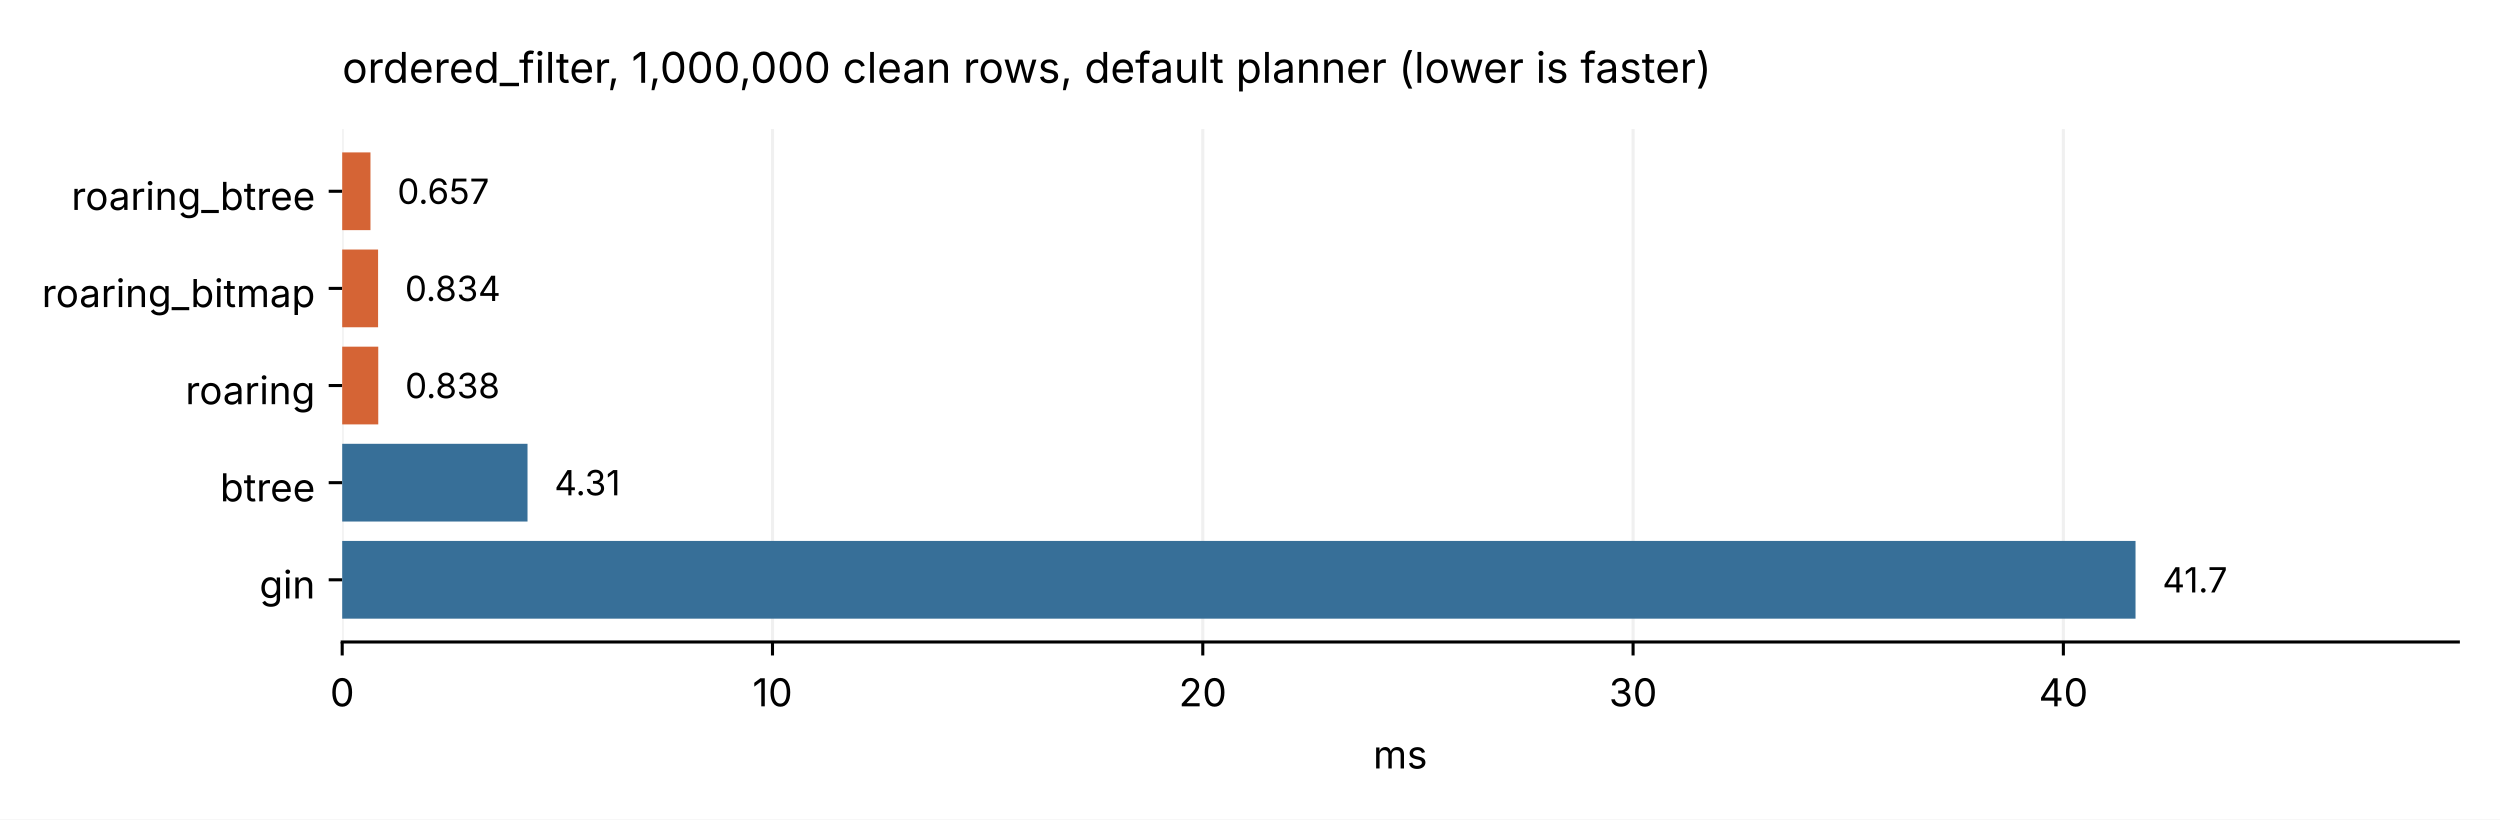
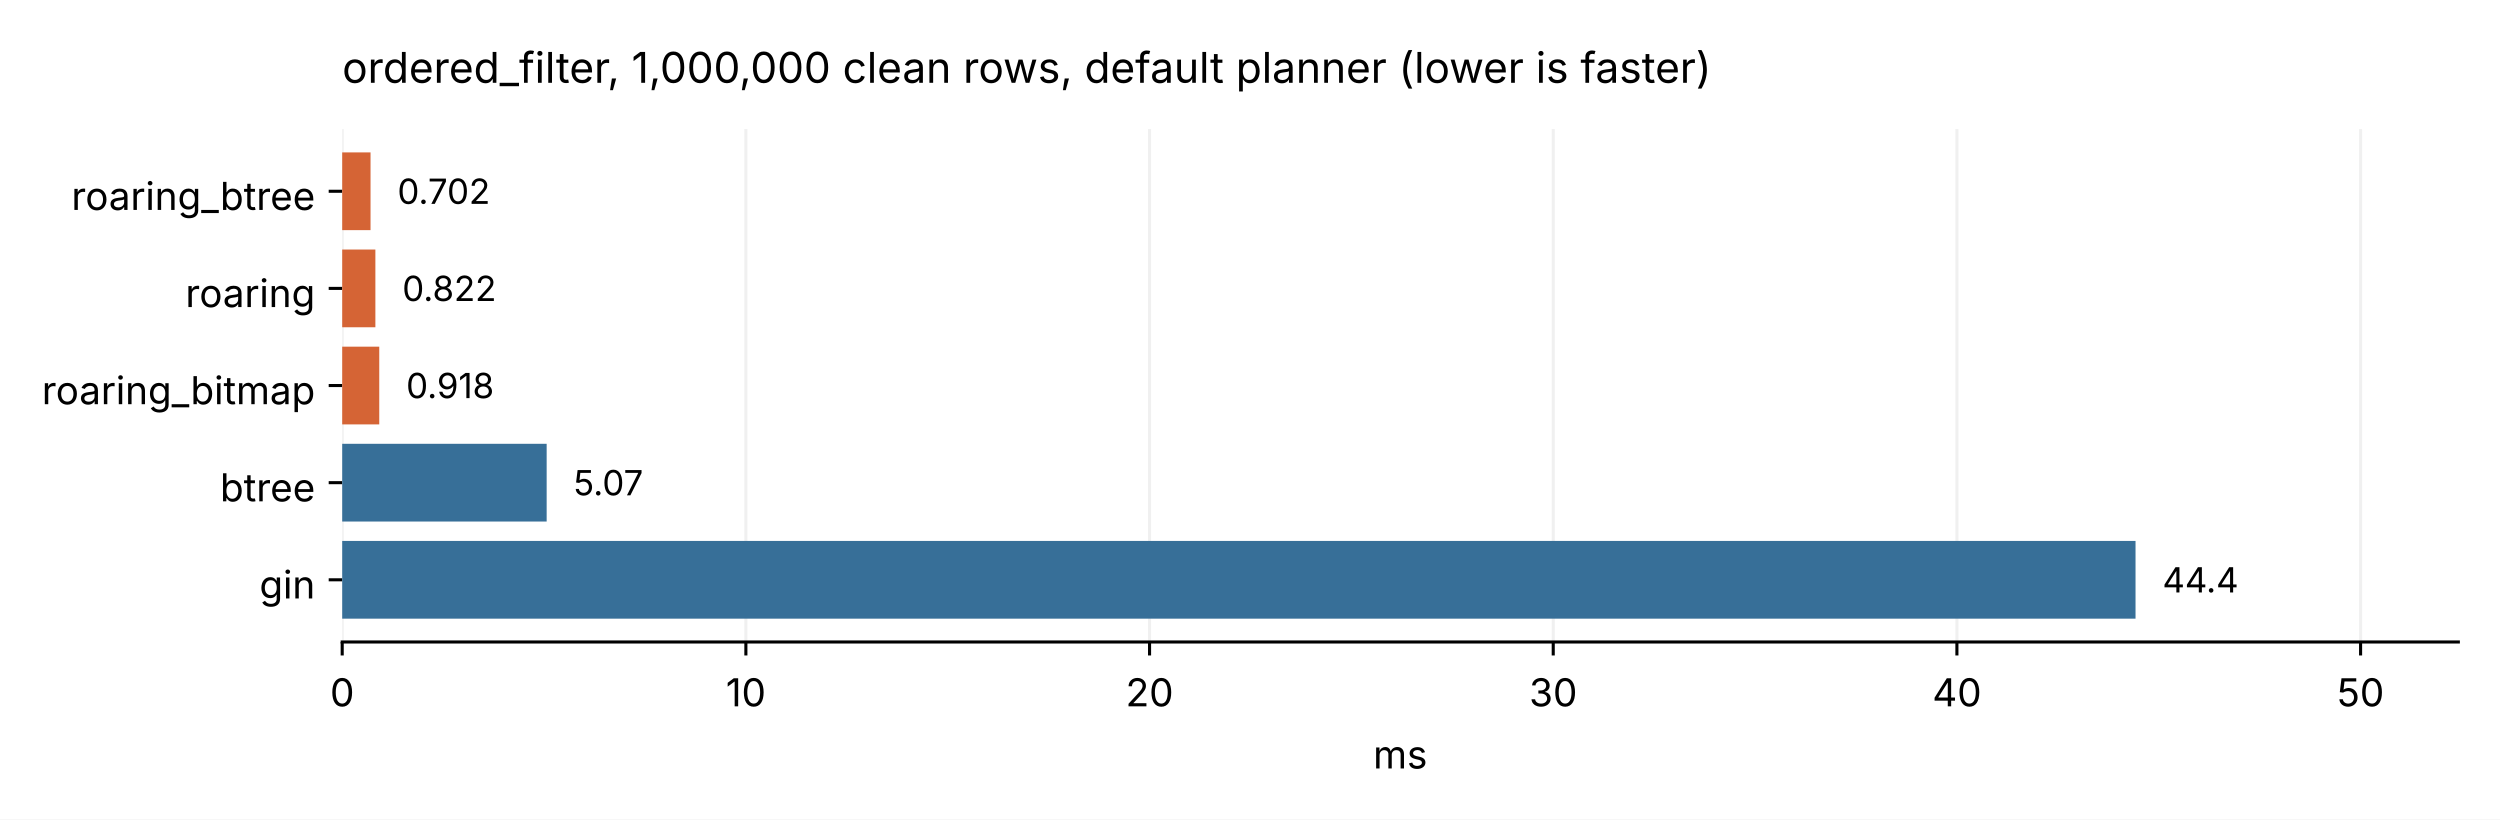
<svg xmlns="http://www.w3.org/2000/svg" xmlns:xlink="http://www.w3.org/1999/xlink" width="648pt" height="212.4pt" viewBox="0 0 648 212.4" version="1.1">
  <defs>
    <style type="text/css">*{stroke-linejoin: round; stroke-linecap: butt}</style>
  </defs>
  <g id="figure_1">
    <g id="patch_1">
      <path d="M 0 212.4  L 648 212.4  L 648 0  L 0 0  z " style="fill: #ffffff" />
    </g>
    <g id="axes_1">
      <g id="patch_2">
        <path d="M 88.698 166.401  L 637.2 166.401  L 637.2 33.456  L 88.698 33.456  z " style="fill: #ffffff" />
      </g>
      <g id="matplotlib.axis_1">
        <g id="xtick_1">
          <g id="line2d_1">
            <path d="M 88.698 166.401  L 88.698 33.456  " clip-path="url(#pa2e1956203)" style="fill: none; stroke: #b0b0b0; stroke-opacity: 0.18; stroke-width: 0.8; stroke-linecap: square" />
          </g>
          <g id="line2d_2">
            <defs>
              <path id="mf86c673036" d="M 0 0  L 0 3.5  " style="stroke: #000000; stroke-width: 0.8" />
            </defs>
            <g>
              <use xlink:href="#mf86c673036" x="88.698" y="166.401" style="stroke: #000000; stroke-width: 0.8" />
            </g>
          </g>
          <g id="text_1">
            <text style="font-size: 10px; font-family: 'Inter', 'DejaVu Sans', 'Bitstream Vera Sans', 'Computer Modern Sans Serif', 'Lucida Grande', 'Verdana', 'Geneva', 'Lucid', 'Arial', 'Helvetica', 'Avant Garde', sans-serif; text-anchor: middle" x="88.698" y="183.088" transform="rotate(-0 88.6975 183.0883)">0</text>
          </g>
        </g>
        <g id="xtick_2">
          <g id="line2d_3">
-             <path d="M 200.23 166.401  L 200.23 33.456  " clip-path="url(#pa2e1956203)" style="fill: none; stroke: #b0b0b0; stroke-opacity: 0.18; stroke-width: 0.8; stroke-linecap: square" />
+             <path d="M 193.331 166.401  L 193.331 33.456  " clip-path="url(#pa2e1956203)" style="fill: none; stroke: #b0b0b0; stroke-opacity: 0.18; stroke-width: 0.8; stroke-linecap: square" />
          </g>
          <g id="line2d_4">
            <g>
-               <use xlink:href="#mf86c673036" x="200.23" y="166.401" style="stroke: #000000; stroke-width: 0.8" />
+               <use xlink:href="#mf86c673036" x="193.331" y="166.401" style="stroke: #000000; stroke-width: 0.8" />
            </g>
          </g>
          <g id="text_2">
-             <text style="font-size: 10px; font-family: 'Inter', 'DejaVu Sans', 'Bitstream Vera Sans', 'Computer Modern Sans Serif', 'Lucida Grande', 'Verdana', 'Geneva', 'Lucid', 'Arial', 'Helvetica', 'Avant Garde', sans-serif; text-anchor: middle" x="200.23" y="183.088" transform="rotate(-0 200.2297 183.0883)">10</text>
+             <text style="font-size: 10px; font-family: 'Inter', 'DejaVu Sans', 'Bitstream Vera Sans', 'Computer Modern Sans Serif', 'Lucida Grande', 'Verdana', 'Geneva', 'Lucid', 'Arial', 'Helvetica', 'Avant Garde', sans-serif; text-anchor: middle" x="193.331" y="183.088" transform="rotate(-0 193.3306 183.0883)">10</text>
          </g>
        </g>
        <g id="xtick_3">
          <g id="line2d_5">
-             <path d="M 311.762 166.401  L 311.762 33.456  " clip-path="url(#pa2e1956203)" style="fill: none; stroke: #b0b0b0; stroke-opacity: 0.18; stroke-width: 0.8; stroke-linecap: square" />
+             <path d="M 297.964 166.401  L 297.964 33.456  " clip-path="url(#pa2e1956203)" style="fill: none; stroke: #b0b0b0; stroke-opacity: 0.18; stroke-width: 0.8; stroke-linecap: square" />
          </g>
          <g id="line2d_6">
            <g>
-               <use xlink:href="#mf86c673036" x="311.762" y="166.401" style="stroke: #000000; stroke-width: 0.8" />
+               <use xlink:href="#mf86c673036" x="297.964" y="166.401" style="stroke: #000000; stroke-width: 0.8" />
            </g>
          </g>
          <g id="text_3">
-             <text style="font-size: 10px; font-family: 'Inter', 'DejaVu Sans', 'Bitstream Vera Sans', 'Computer Modern Sans Serif', 'Lucida Grande', 'Verdana', 'Geneva', 'Lucid', 'Arial', 'Helvetica', 'Avant Garde', sans-serif; text-anchor: middle" x="311.762" y="183.088" transform="rotate(-0 311.7618 183.0883)">20</text>
+             <text style="font-size: 10px; font-family: 'Inter', 'DejaVu Sans', 'Bitstream Vera Sans', 'Computer Modern Sans Serif', 'Lucida Grande', 'Verdana', 'Geneva', 'Lucid', 'Arial', 'Helvetica', 'Avant Garde', sans-serif; text-anchor: middle" x="297.964" y="183.088" transform="rotate(-0 297.9637 183.0883)">20</text>
          </g>
        </g>
        <g id="xtick_4">
          <g id="line2d_7">
-             <path d="M 423.294 166.401  L 423.294 33.456  " clip-path="url(#pa2e1956203)" style="fill: none; stroke: #b0b0b0; stroke-opacity: 0.18; stroke-width: 0.8; stroke-linecap: square" />
+             <path d="M 402.597 166.401  L 402.597 33.456  " clip-path="url(#pa2e1956203)" style="fill: none; stroke: #b0b0b0; stroke-opacity: 0.18; stroke-width: 0.8; stroke-linecap: square" />
          </g>
          <g id="line2d_8">
            <g>
-               <use xlink:href="#mf86c673036" x="423.294" y="166.401" style="stroke: #000000; stroke-width: 0.8" />
+               <use xlink:href="#mf86c673036" x="402.597" y="166.401" style="stroke: #000000; stroke-width: 0.8" />
            </g>
          </g>
          <g id="text_4">
-             <text style="font-size: 10px; font-family: 'Inter', 'DejaVu Sans', 'Bitstream Vera Sans', 'Computer Modern Sans Serif', 'Lucida Grande', 'Verdana', 'Geneva', 'Lucid', 'Arial', 'Helvetica', 'Avant Garde', sans-serif; text-anchor: middle" x="423.294" y="183.088" transform="rotate(-0 423.294 183.0883)">30</text>
+             <text style="font-size: 10px; font-family: 'Inter', 'DejaVu Sans', 'Bitstream Vera Sans', 'Computer Modern Sans Serif', 'Lucida Grande', 'Verdana', 'Geneva', 'Lucid', 'Arial', 'Helvetica', 'Avant Garde', sans-serif; text-anchor: middle" x="402.597" y="183.088" transform="rotate(-0 402.5969 183.0883)">30</text>
          </g>
        </g>
        <g id="xtick_5">
          <g id="line2d_9">
-             <path d="M 534.826 166.401  L 534.826 33.456  " clip-path="url(#pa2e1956203)" style="fill: none; stroke: #b0b0b0; stroke-opacity: 0.18; stroke-width: 0.8; stroke-linecap: square" />
+             <path d="M 507.23 166.401  L 507.23 33.456  " clip-path="url(#pa2e1956203)" style="fill: none; stroke: #b0b0b0; stroke-opacity: 0.18; stroke-width: 0.8; stroke-linecap: square" />
          </g>
          <g id="line2d_10">
            <g>
-               <use xlink:href="#mf86c673036" x="534.826" y="166.401" style="stroke: #000000; stroke-width: 0.8" />
+               <use xlink:href="#mf86c673036" x="507.23" y="166.401" style="stroke: #000000; stroke-width: 0.8" />
            </g>
          </g>
          <g id="text_5">
-             <text style="font-size: 10px; font-family: 'Inter', 'DejaVu Sans', 'Bitstream Vera Sans', 'Computer Modern Sans Serif', 'Lucida Grande', 'Verdana', 'Geneva', 'Lucid', 'Arial', 'Helvetica', 'Avant Garde', sans-serif; text-anchor: middle" x="534.826" y="183.088" transform="rotate(-0 534.8262 183.0883)">40</text>
+             <text style="font-size: 10px; font-family: 'Inter', 'DejaVu Sans', 'Bitstream Vera Sans', 'Computer Modern Sans Serif', 'Lucida Grande', 'Verdana', 'Geneva', 'Lucid', 'Arial', 'Helvetica', 'Avant Garde', sans-serif; text-anchor: middle" x="507.23" y="183.088" transform="rotate(-0 507.23 183.0883)">40</text>
          </g>
        </g>
-         <g id="text_6">
+         <g id="xtick_6">
+           <g id="line2d_11">
+             <path d="M 611.863 166.401  L 611.863 33.456  " clip-path="url(#pa2e1956203)" style="fill: none; stroke: #b0b0b0; stroke-opacity: 0.18; stroke-width: 0.8; stroke-linecap: square" />
+           </g>
+           <g id="line2d_12">
+             <g>
+               <use xlink:href="#mf86c673036" x="611.863" y="166.401" style="stroke: #000000; stroke-width: 0.8" />
+             </g>
+           </g>
+           <g id="text_6">
+             <text style="font-size: 10px; font-family: 'Inter', 'DejaVu Sans', 'Bitstream Vera Sans', 'Computer Modern Sans Serif', 'Lucida Grande', 'Verdana', 'Geneva', 'Lucid', 'Arial', 'Helvetica', 'Avant Garde', sans-serif; text-anchor: middle" x="611.863" y="183.088" transform="rotate(-0 611.8631 183.0883)">50</text>
+           </g>
+         </g>
+         <g id="text_7">
          <text style="font-size: 10px; font-family: 'Inter', 'DejaVu Sans', 'Bitstream Vera Sans', 'Computer Modern Sans Serif', 'Lucida Grande', 'Verdana', 'Geneva', 'Lucid', 'Arial', 'Helvetica', 'Avant Garde', sans-serif; text-anchor: middle" x="362.949" y="199.188" transform="rotate(-0 362.9488 199.1879)">ms</text>
        </g>
      </g>
      <g id="matplotlib.axis_2">
        <g id="ytick_1">
-           <g id="line2d_11">
+           <g id="line2d_13">
            <defs>
              <path id="m055fe193a1" d="M 0 0  L -3.5 0  " style="stroke: #000000; stroke-width: 0.8" />
            </defs>
            <g>
              <use xlink:href="#m055fe193a1" x="88.698" y="49.571" style="stroke: #000000; stroke-width: 0.8" />
            </g>
          </g>
-           <g id="text_7">
+           <g id="text_8">
            <text style="font-size: 10px; font-family: 'Inter', 'DejaVu Sans', 'Bitstream Vera Sans', 'Computer Modern Sans Serif', 'Lucida Grande', 'Verdana', 'Geneva', 'Lucid', 'Arial', 'Helvetica', 'Avant Garde', sans-serif; text-anchor: end" x="81.698" y="54.414" transform="rotate(-0 81.6975 54.41449)">roaring_btree</text>
          </g>
        </g>
        <g id="ytick_2">
-           <g id="line2d_12">
+           <g id="line2d_14">
            <g>
              <use xlink:href="#m055fe193a1" x="88.698" y="74.75" style="stroke: #000000; stroke-width: 0.8" />
            </g>
          </g>
-           <g id="text_8">
-             <text style="font-size: 10px; font-family: 'Inter', 'DejaVu Sans', 'Bitstream Vera Sans', 'Computer Modern Sans Serif', 'Lucida Grande', 'Verdana', 'Geneva', 'Lucid', 'Arial', 'Helvetica', 'Avant Garde', sans-serif; text-anchor: end" x="81.698" y="79.593" transform="rotate(-0 81.6975 79.59338)">roaring_bitmap</text>
+           <g id="text_9">
+             <text style="font-size: 10px; font-family: 'Inter', 'DejaVu Sans', 'Bitstream Vera Sans', 'Computer Modern Sans Serif', 'Lucida Grande', 'Verdana', 'Geneva', 'Lucid', 'Arial', 'Helvetica', 'Avant Garde', sans-serif; text-anchor: end" x="81.698" y="79.593" transform="rotate(-0 81.6975 79.59338)">roaring</text>
          </g>
        </g>
        <g id="ytick_3">
-           <g id="line2d_13">
+           <g id="line2d_15">
            <g>
              <use xlink:href="#m055fe193a1" x="88.698" y="99.929" style="stroke: #000000; stroke-width: 0.8" />
            </g>
          </g>
-           <g id="text_9">
-             <text style="font-size: 10px; font-family: 'Inter', 'DejaVu Sans', 'Bitstream Vera Sans', 'Computer Modern Sans Serif', 'Lucida Grande', 'Verdana', 'Geneva', 'Lucid', 'Arial', 'Helvetica', 'Avant Garde', sans-serif; text-anchor: end" x="81.698" y="104.772" transform="rotate(-0 81.6975 104.7723)">roaring</text>
+           <g id="text_10">
+             <text style="font-size: 10px; font-family: 'Inter', 'DejaVu Sans', 'Bitstream Vera Sans', 'Computer Modern Sans Serif', 'Lucida Grande', 'Verdana', 'Geneva', 'Lucid', 'Arial', 'Helvetica', 'Avant Garde', sans-serif; text-anchor: end" x="81.698" y="104.772" transform="rotate(-0 81.6975 104.7723)">roaring_bitmap</text>
          </g>
        </g>
        <g id="ytick_4">
-           <g id="line2d_14">
+           <g id="line2d_16">
            <g>
              <use xlink:href="#m055fe193a1" x="88.698" y="125.107" style="stroke: #000000; stroke-width: 0.8" />
            </g>
          </g>
-           <g id="text_10">
+           <g id="text_11">
            <text style="font-size: 10px; font-family: 'Inter', 'DejaVu Sans', 'Bitstream Vera Sans', 'Computer Modern Sans Serif', 'Lucida Grande', 'Verdana', 'Geneva', 'Lucid', 'Arial', 'Helvetica', 'Avant Garde', sans-serif; text-anchor: end" x="81.698" y="129.951" transform="rotate(-0 81.6975 129.9512)">btree</text>
          </g>
        </g>
        <g id="ytick_5">
-           <g id="line2d_15">
+           <g id="line2d_17">
            <g>
              <use xlink:href="#m055fe193a1" x="88.698" y="150.286" style="stroke: #000000; stroke-width: 0.8" />
            </g>
          </g>
-           <g id="text_11">
+           <g id="text_12">
            <text style="font-size: 10px; font-family: 'Inter', 'DejaVu Sans', 'Bitstream Vera Sans', 'Computer Modern Sans Serif', 'Lucida Grande', 'Verdana', 'Geneva', 'Lucid', 'Arial', 'Helvetica', 'Avant Garde', sans-serif; text-anchor: end" x="81.698" y="155.13" transform="rotate(-0 81.6975 155.13)">gin</text>
          </g>
        </g>
      </g>
      <g id="patch_3">
-         <path d="M 88.698 39.499  L 96.025 39.499  L 96.025 59.642  L 88.698 59.642  z " clip-path="url(#pa2e1956203)" style="fill: #d56435" />
+         <path d="M 88.698 39.499  L 96.043 39.499  L 96.043 59.642  L 88.698 59.642  z " clip-path="url(#pa2e1956203)" style="fill: #d56435" />
      </g>
      <g id="patch_4">
-         <path d="M 88.698 64.678  L 97.999 64.678  L 97.999 84.821  L 88.698 84.821  z " clip-path="url(#pa2e1956203)" style="fill: #d56435" />
+         <path d="M 88.698 64.678  L 97.298 64.678  L 97.298 84.821  L 88.698 84.821  z " clip-path="url(#pa2e1956203)" style="fill: #d56435" />
      </g>
      <g id="patch_5">
-         <path d="M 88.698 89.857  L 98.044 89.857  L 98.044 110  L 88.698 110  z " clip-path="url(#pa2e1956203)" style="fill: #d56435" />
+         <path d="M 88.698 89.857  L 98.303 89.857  L 98.303 110  L 88.698 110  z " clip-path="url(#pa2e1956203)" style="fill: #d56435" />
      </g>
      <g id="patch_6">
-         <path d="M 88.698 115.036  L 136.734 115.036  L 136.734 135.179  L 88.698 135.179  z " clip-path="url(#pa2e1956203)" style="fill: #376f98" />
+         <path d="M 88.698 115.036  L 141.694 115.036  L 141.694 135.179  L 88.698 135.179  z " clip-path="url(#pa2e1956203)" style="fill: #376f98" />
      </g>
      <g id="patch_7">
        <path d="M 88.698 140.215  L 553.53 140.215  L 553.53 160.358  L 88.698 160.358  z " clip-path="url(#pa2e1956203)" style="fill: #376f98" />
      </g>
      <g id="patch_8">
        <path d="M 88.698 166.401  L 637.2 166.401  " style="fill: none; stroke: #000000; stroke-width: 0.8; stroke-linejoin: miter; stroke-linecap: square" />
      </g>
-       <g id="text_12">
-         <text style="font-size: 9px; font-family: 'Inter', 'DejaVu Sans', 'Bitstream Vera Sans', 'Computer Modern Sans Serif', 'Lucida Grande', 'Verdana', 'Geneva', 'Lucid', 'Arial', 'Helvetica', 'Avant Garde', sans-serif; text-anchor: start" x="102.998" y="52.845" transform="rotate(-0 102.9977 52.84466)">0.657</text>
-       </g>
      <g id="text_13">
-         <text style="font-size: 9px; font-family: 'Inter', 'DejaVu Sans', 'Bitstream Vera Sans', 'Computer Modern Sans Serif', 'Lucida Grande', 'Verdana', 'Geneva', 'Lucid', 'Arial', 'Helvetica', 'Avant Garde', sans-serif; text-anchor: start" x="104.972" y="78.024" transform="rotate(-0 104.9718 78.02355)">0.834</text>
+         <text style="font-size: 9px; font-family: 'Inter', 'DejaVu Sans', 'Bitstream Vera Sans', 'Computer Modern Sans Serif', 'Lucida Grande', 'Verdana', 'Geneva', 'Lucid', 'Arial', 'Helvetica', 'Avant Garde', sans-serif; text-anchor: start" x="103.015" y="52.845" transform="rotate(-0 103.0152 52.84466)">0.702</text>
      </g>
      <g id="text_14">
-         <text style="font-size: 9px; font-family: 'Inter', 'DejaVu Sans', 'Bitstream Vera Sans', 'Computer Modern Sans Serif', 'Lucida Grande', 'Verdana', 'Geneva', 'Lucid', 'Arial', 'Helvetica', 'Avant Garde', sans-serif; text-anchor: start" x="105.016" y="103.202" transform="rotate(-0 105.0164 103.2024)">0.838</text>
+         <text style="font-size: 9px; font-family: 'Inter', 'DejaVu Sans', 'Bitstream Vera Sans', 'Computer Modern Sans Serif', 'Lucida Grande', 'Verdana', 'Geneva', 'Lucid', 'Arial', 'Helvetica', 'Avant Garde', sans-serif; text-anchor: start" x="104.271" y="78.024" transform="rotate(-0 104.2708 78.02355)">0.822</text>
      </g>
      <g id="text_15">
-         <text style="font-size: 9px; font-family: 'Inter', 'DejaVu Sans', 'Bitstream Vera Sans', 'Computer Modern Sans Serif', 'Lucida Grande', 'Verdana', 'Geneva', 'Lucid', 'Arial', 'Helvetica', 'Avant Garde', sans-serif; text-anchor: start" x="143.707" y="128.381" transform="rotate(-0 143.7069 128.3813)">4.31</text>
+         <text style="font-size: 9px; font-family: 'Inter', 'DejaVu Sans', 'Bitstream Vera Sans', 'Computer Modern Sans Serif', 'Lucida Grande', 'Verdana', 'Geneva', 'Lucid', 'Arial', 'Helvetica', 'Avant Garde', sans-serif; text-anchor: start" x="105.275" y="103.202" transform="rotate(-0 105.2753 103.2024)">0.918</text>
      </g>
      <g id="text_16">
-         <text style="font-size: 9px; font-family: 'Inter', 'DejaVu Sans', 'Bitstream Vera Sans', 'Computer Modern Sans Serif', 'Lucida Grande', 'Verdana', 'Geneva', 'Lucid', 'Arial', 'Helvetica', 'Avant Garde', sans-serif; text-anchor: start" x="560.503" y="153.56" transform="rotate(-0 560.5026 153.5602)">41.7</text>
+         <text style="font-size: 9px; font-family: 'Inter', 'DejaVu Sans', 'Bitstream Vera Sans', 'Computer Modern Sans Serif', 'Lucida Grande', 'Verdana', 'Geneva', 'Lucid', 'Arial', 'Helvetica', 'Avant Garde', sans-serif; text-anchor: start" x="148.667" y="128.381" transform="rotate(-0 148.6667 128.3813)">5.07</text>
      </g>
      <g id="text_17">
+         <text style="font-size: 9px; font-family: 'Inter', 'DejaVu Sans', 'Bitstream Vera Sans', 'Computer Modern Sans Serif', 'Lucida Grande', 'Verdana', 'Geneva', 'Lucid', 'Arial', 'Helvetica', 'Avant Garde', sans-serif; text-anchor: start" x="560.503" y="153.56" transform="rotate(-0 560.5026 153.5602)">44.4</text>
+       </g>
+       <g id="text_18">
        <text style="font-size: 11px; font-family: 'Inter', 'DejaVu Sans', 'Bitstream Vera Sans', 'Computer Modern Sans Serif', 'Lucida Grande', 'Verdana', 'Geneva', 'Lucid', 'Arial', 'Helvetica', 'Avant Garde', sans-serif; text-anchor: start" x="88.698" y="21.456" transform="rotate(-0 88.6975 21.45625)">ordered_filter, 1,000,000 clean rows, default planner (lower is faster)</text>
      </g>
    </g>
  </g>
  <defs>
    <clipPath id="pa2e1956203">
      <rect x="88.698" y="33.456" width="548.503" height="132.945" />
    </clipPath>
  </defs>
</svg>
